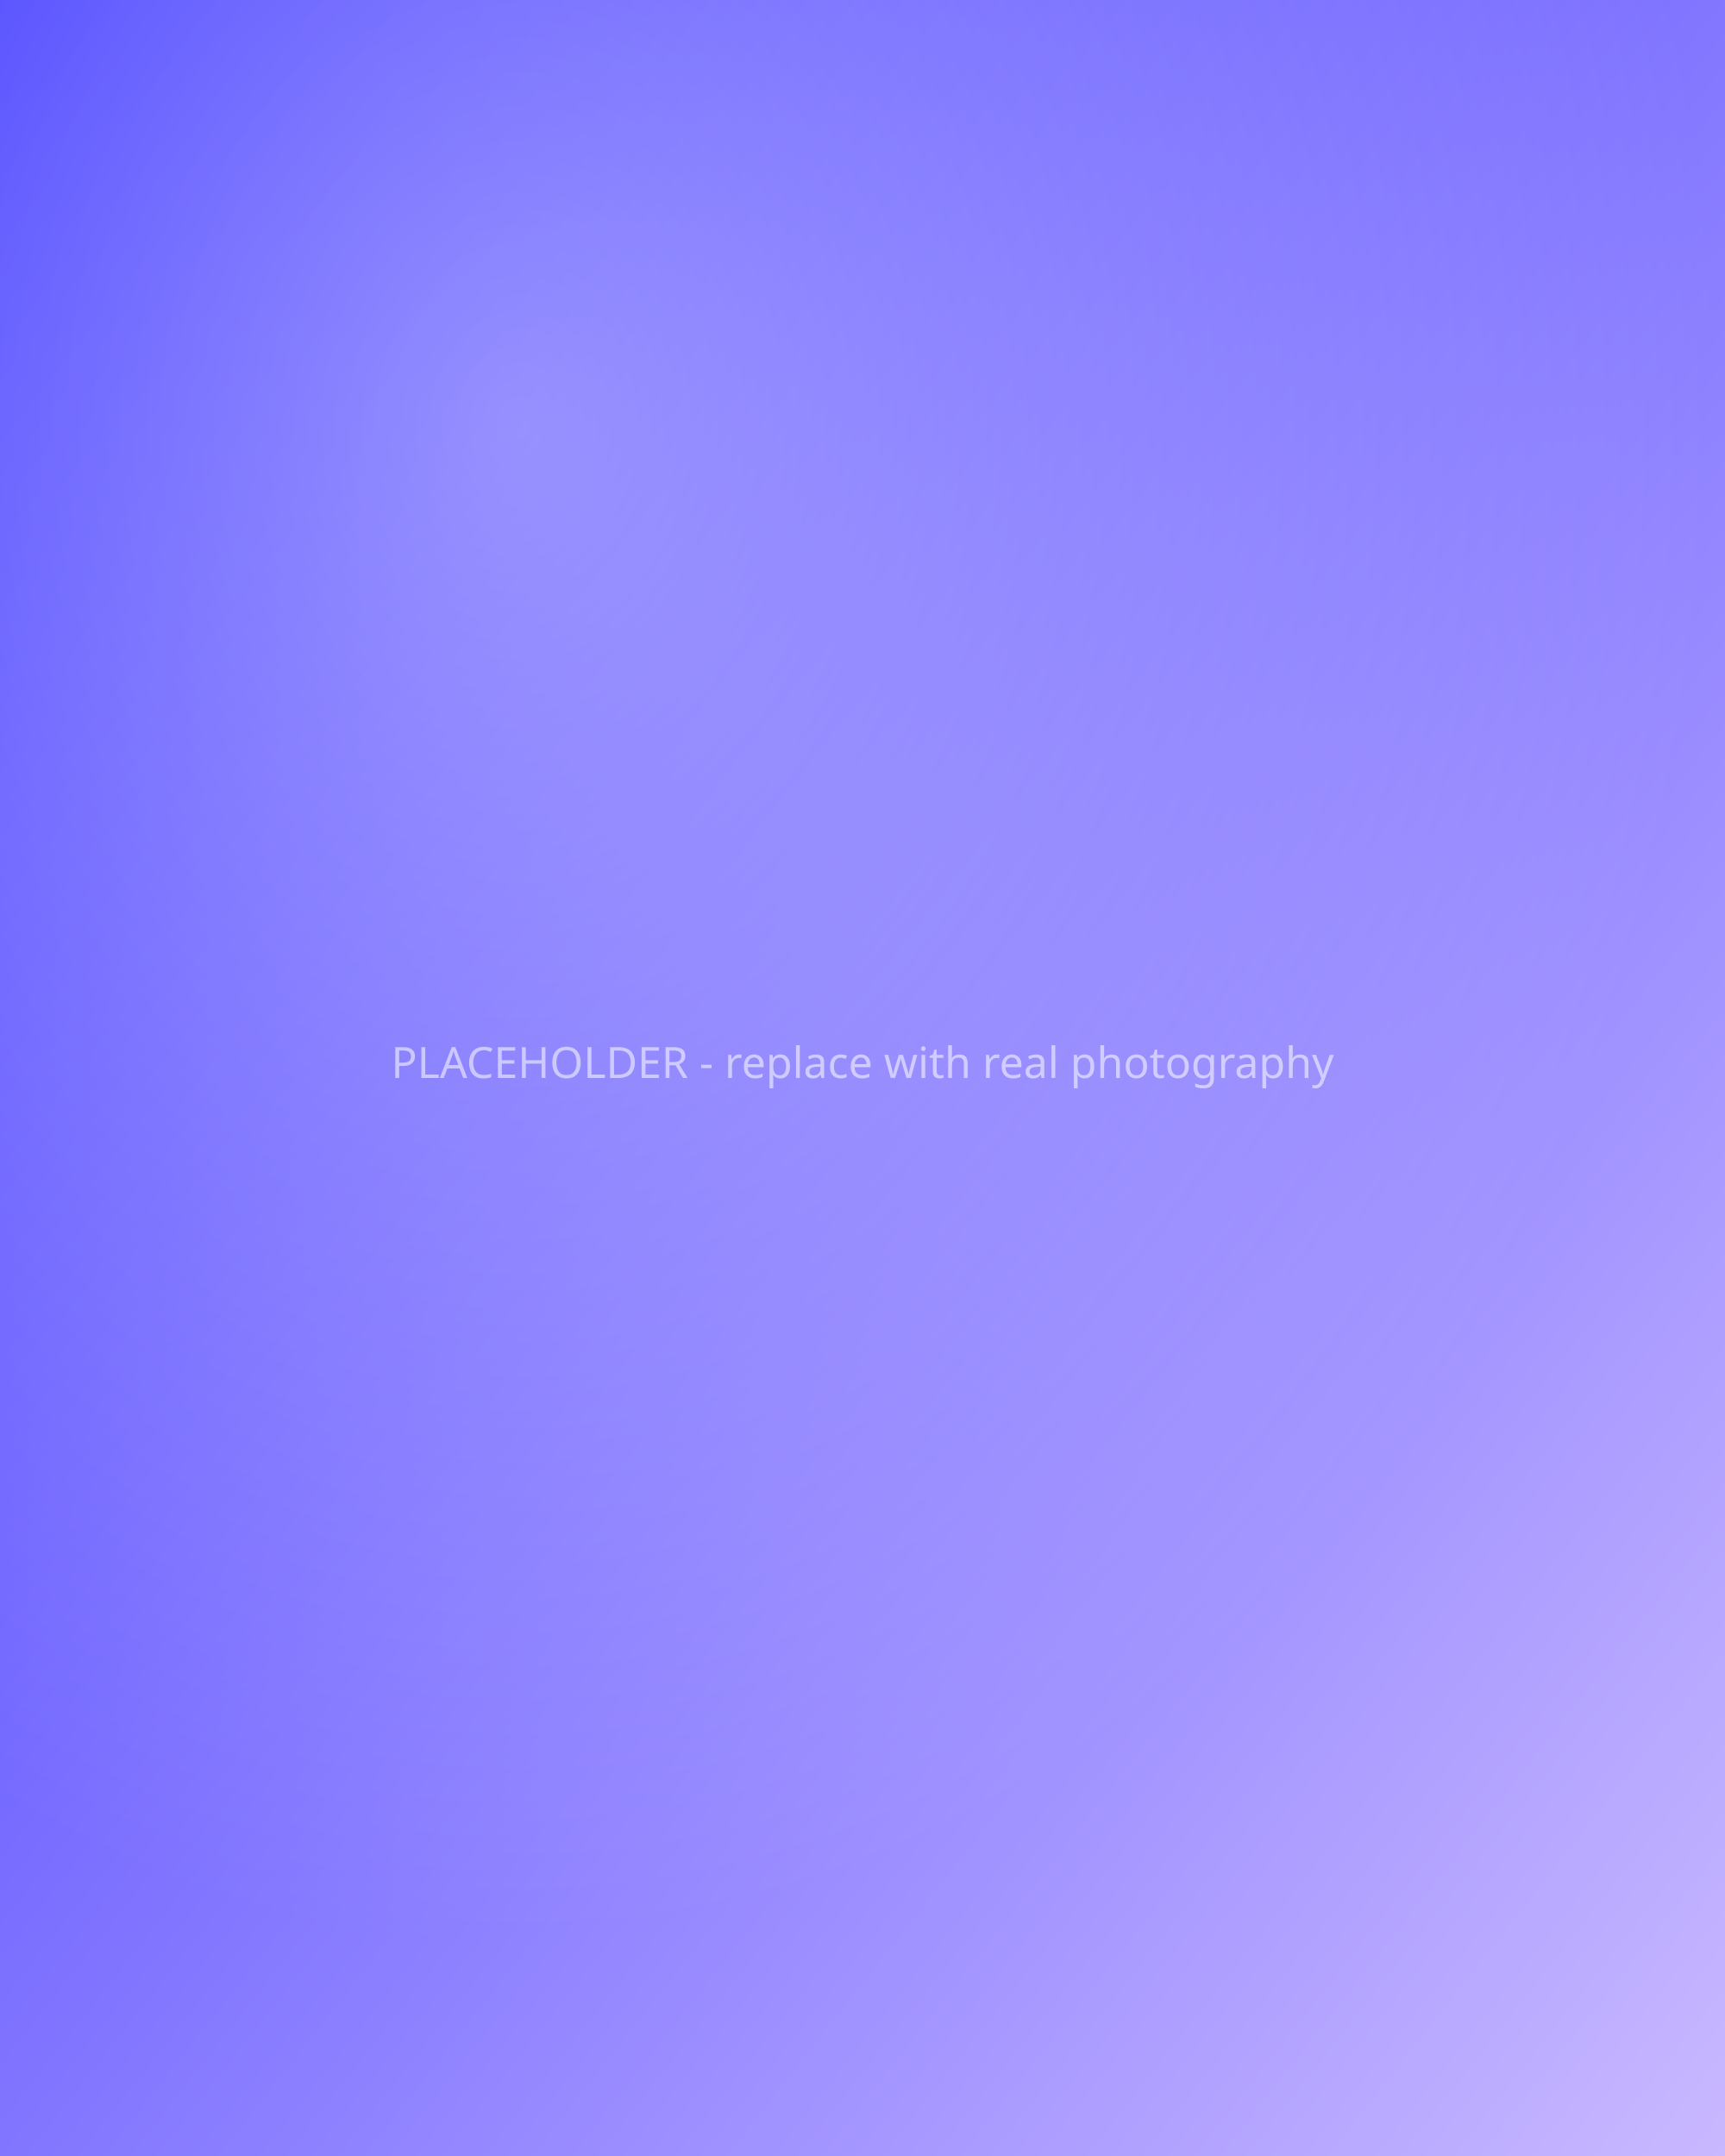
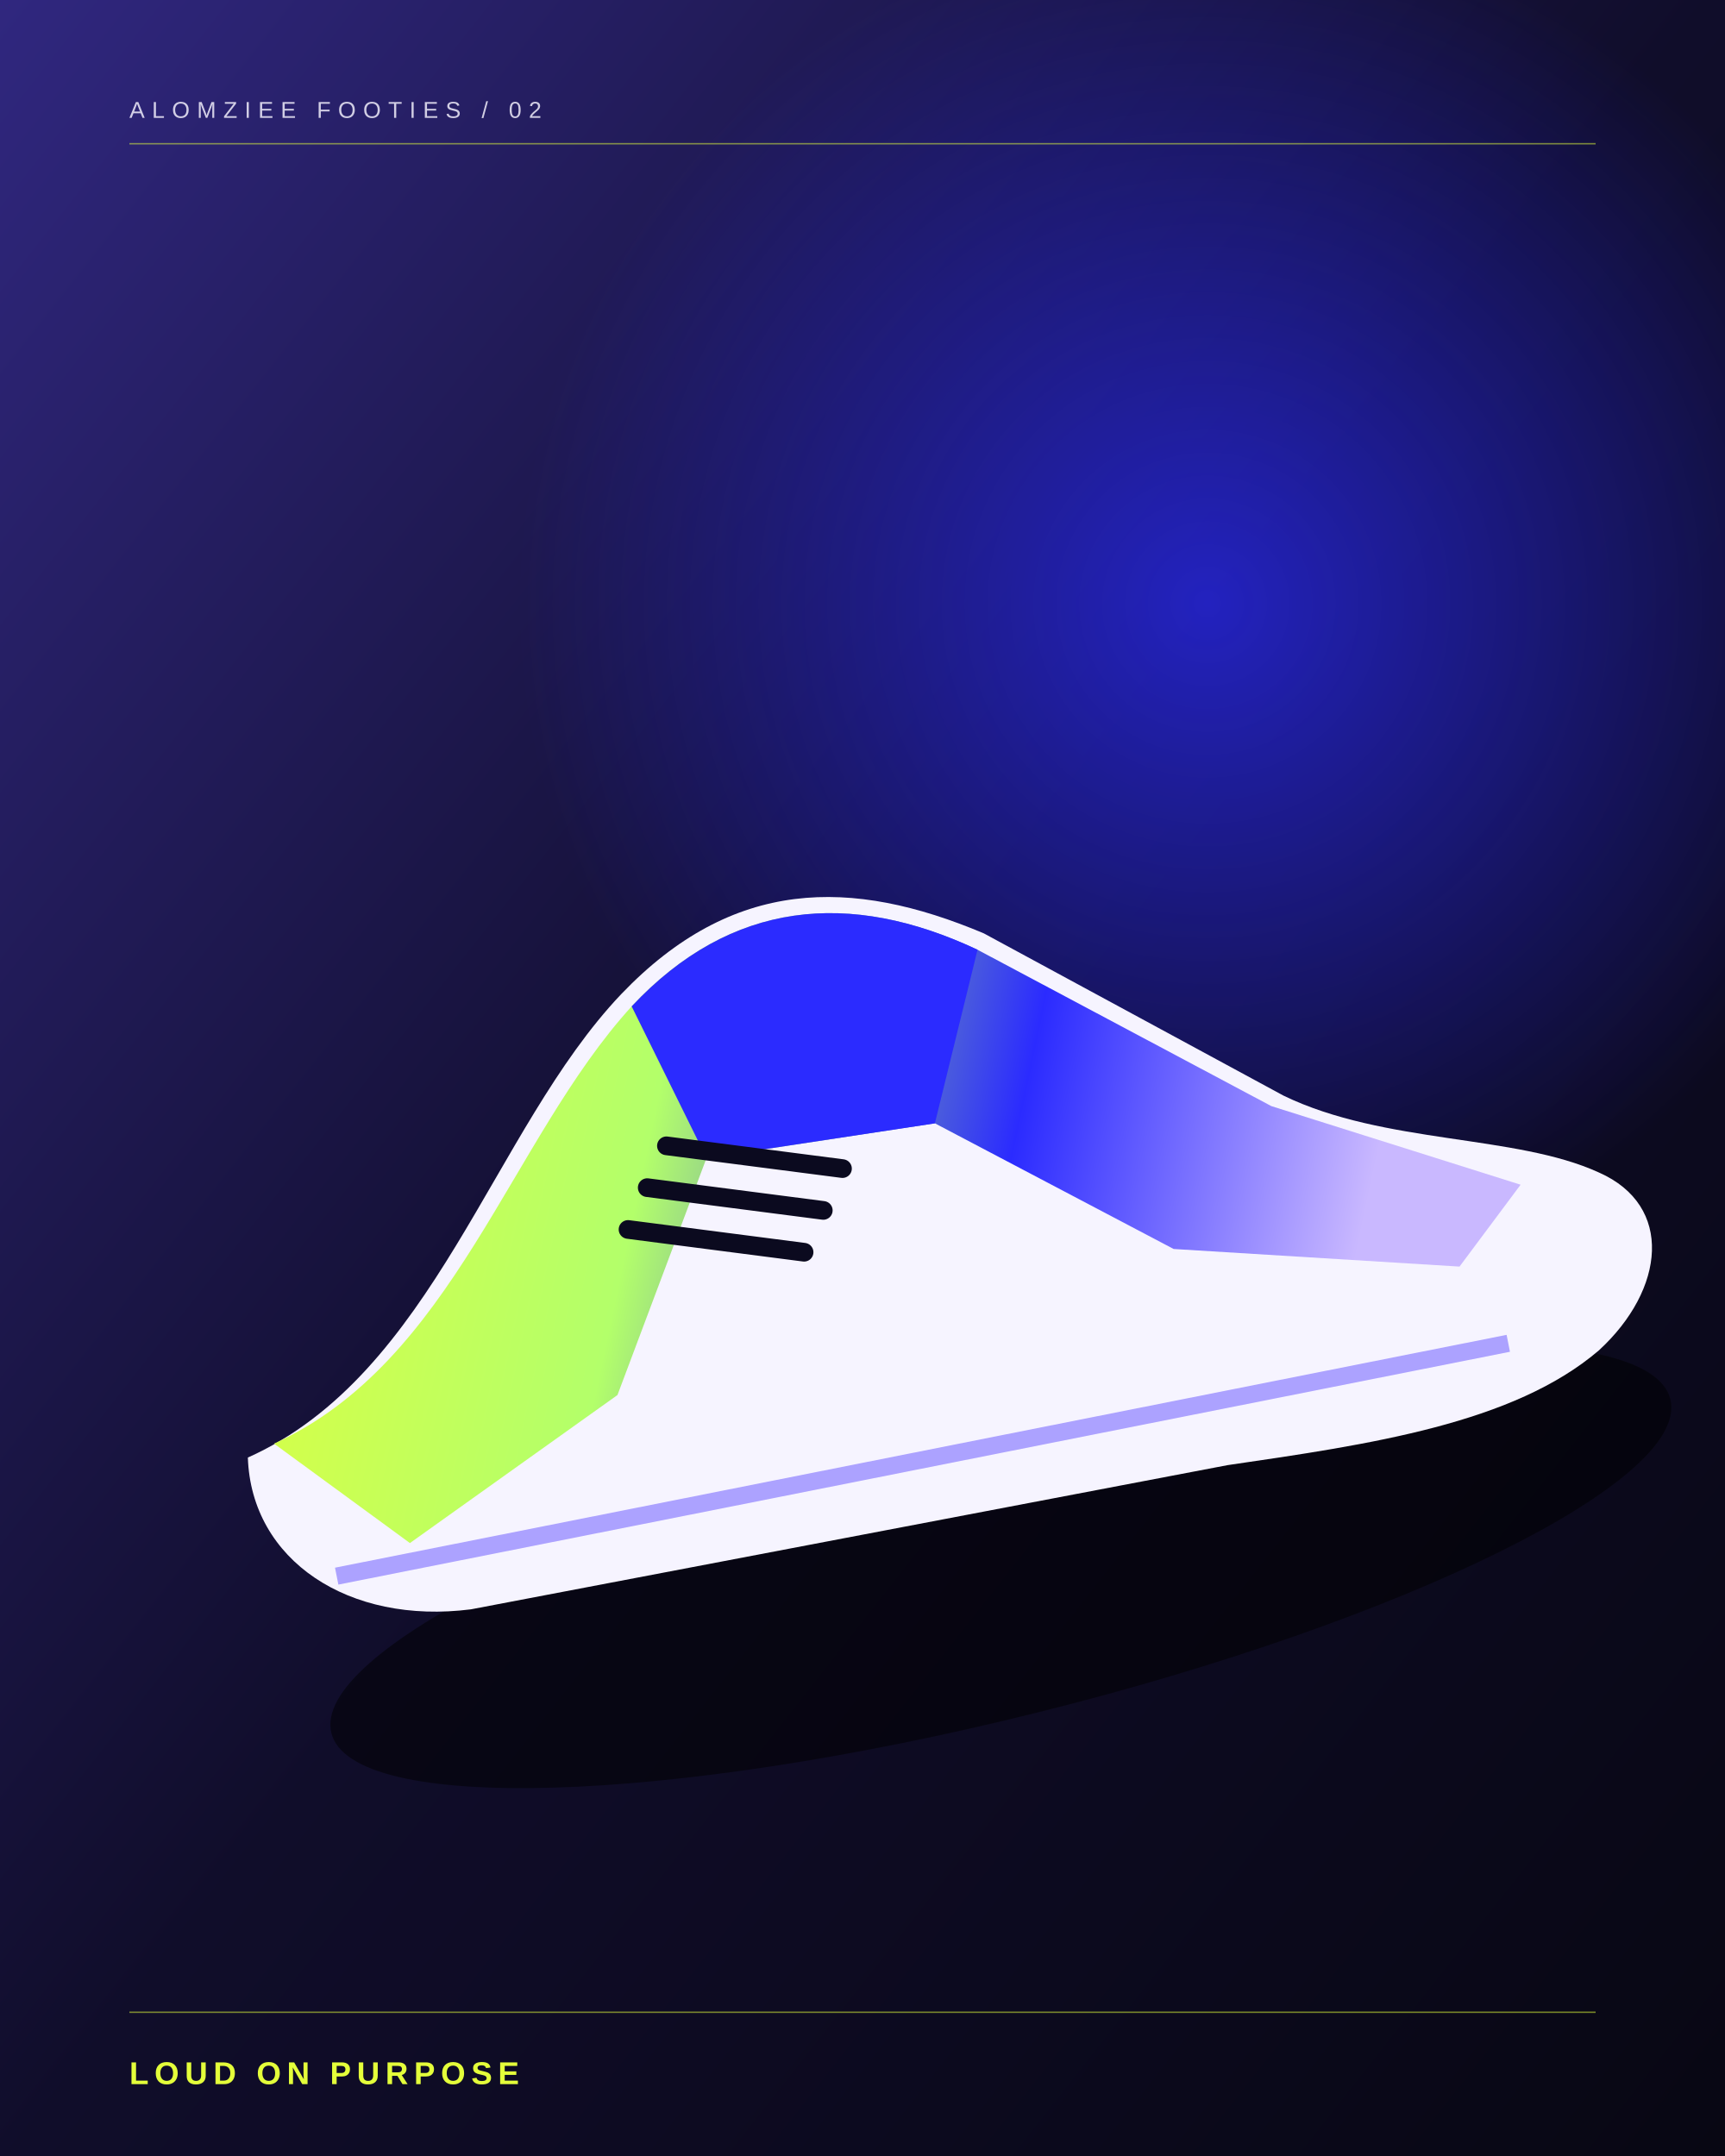
- <svg xmlns="http://www.w3.org/2000/svg" viewBox="0 0 1600 2000" preserveAspectRatio="xMidYMid slice">
+ <svg xmlns="http://www.w3.org/2000/svg" viewBox="0 0 1200 1500" preserveAspectRatio="xMidYMid slice">
  <defs>
-     <linearGradient id="g" x1="0" y1="0" x2="1" y2="1">
-       <stop offset="0" stop-color="#3b34ff" />
-       <stop offset="1" stop-color="#C9B8FF" />
+     <linearGradient id="bg" x1="0" y1="0" x2="1" y2="1">
+       <stop stop-color="#30277f" />
+       <stop offset=".5" stop-color="#100d2a" />
+       <stop offset="1" stop-color="#080713" />
    </linearGradient>
-     <radialGradient id="h" cx=".3" cy=".2" r=".7">
-       <stop offset="0" stop-color="#fff" stop-opacity=".35" />
-       <stop offset="1" stop-color="#fff" stop-opacity="0" />
+     <linearGradient id="shoe" x1="0" y1="0" x2="1" y2=".2">
+       <stop stop-color="#e4ff3a" />
+       <stop offset=".4" stop-color="#b3ff6a" />
+       <stop offset=".7" stop-color="#2b2bff" />
+       <stop offset="1" stop-color="#c9b8ff" />
+     </linearGradient>
+     <radialGradient id="glow">
+       <stop stop-color="#2b2bff" stop-opacity=".7" />
+       <stop offset="1" stop-color="#2b2bff" stop-opacity="0" />
    </radialGradient>
  </defs>
-   <rect width="1600" height="2000" fill="url(#g)" />
-   <rect width="1600" height="2000" fill="url(#h)" />
-   <text x="800" y="1000" text-anchor="middle" font-family="sans-serif" font-size="40" fill="#fff" fill-opacity=".55">PLACEHOLDER - replace with real photography</text>
+   <rect width="1200" height="1500" fill="url(#bg)" />
+   <circle cx="840" cy="420" r="480" fill="url(#glow)" />
+   <g transform="translate(-20 80) rotate(-14 600 750)">
+     <ellipse cx="650" cy="1030" rx="480" ry="105" fill="#000" opacity=".5" />
+     <path d="M160 830C300 805 380 650 490 580C585 520 665 540 745 600L920 760C980 810 1070 825 1120 865C1165 900 1145 955 1090 985C1020 1020 920 1010 820 1000L285 970C200 960 145 900 160 830Z" fill="#f6f4ff" />
+     <path d="M180 825C315 800 390 660 495 590C580 535 662 548 738 610L910 765L1065 860L1010 905L820 845L680 720L520 705L420 850L255 915Z" fill="url(#shoe)" />
+     <path d="M495 590L520 705L680 720L738 610C662 548 580 535 495 590Z" fill="#2b2bff" />
+     <path d="M495 690L610 735M475 715L590 760M455 740L570 785" stroke="#0b0a1f" stroke-width="13" stroke-linecap="round" />
+     <path d="M200 925L1030 965" stroke="#8d7fff" stroke-width="12" opacity=".7" />
+   </g>
+   <path d="M90 100H1110M90 1400H1110" stroke="#e4ff3a" stroke-opacity=".5" />
+   <text x="90" y="82" fill="#f6f4ff" fill-opacity=".82" font-family="Arial,sans-serif" font-size="16" letter-spacing="5">ALOMZIEE FOOTIES / 02</text>
+   <text x="90" y="1450" fill="#e4ff3a" font-family="Arial,sans-serif" font-size="22" font-weight="700" letter-spacing="4">LOUD ON PURPOSE</text>
</svg>
